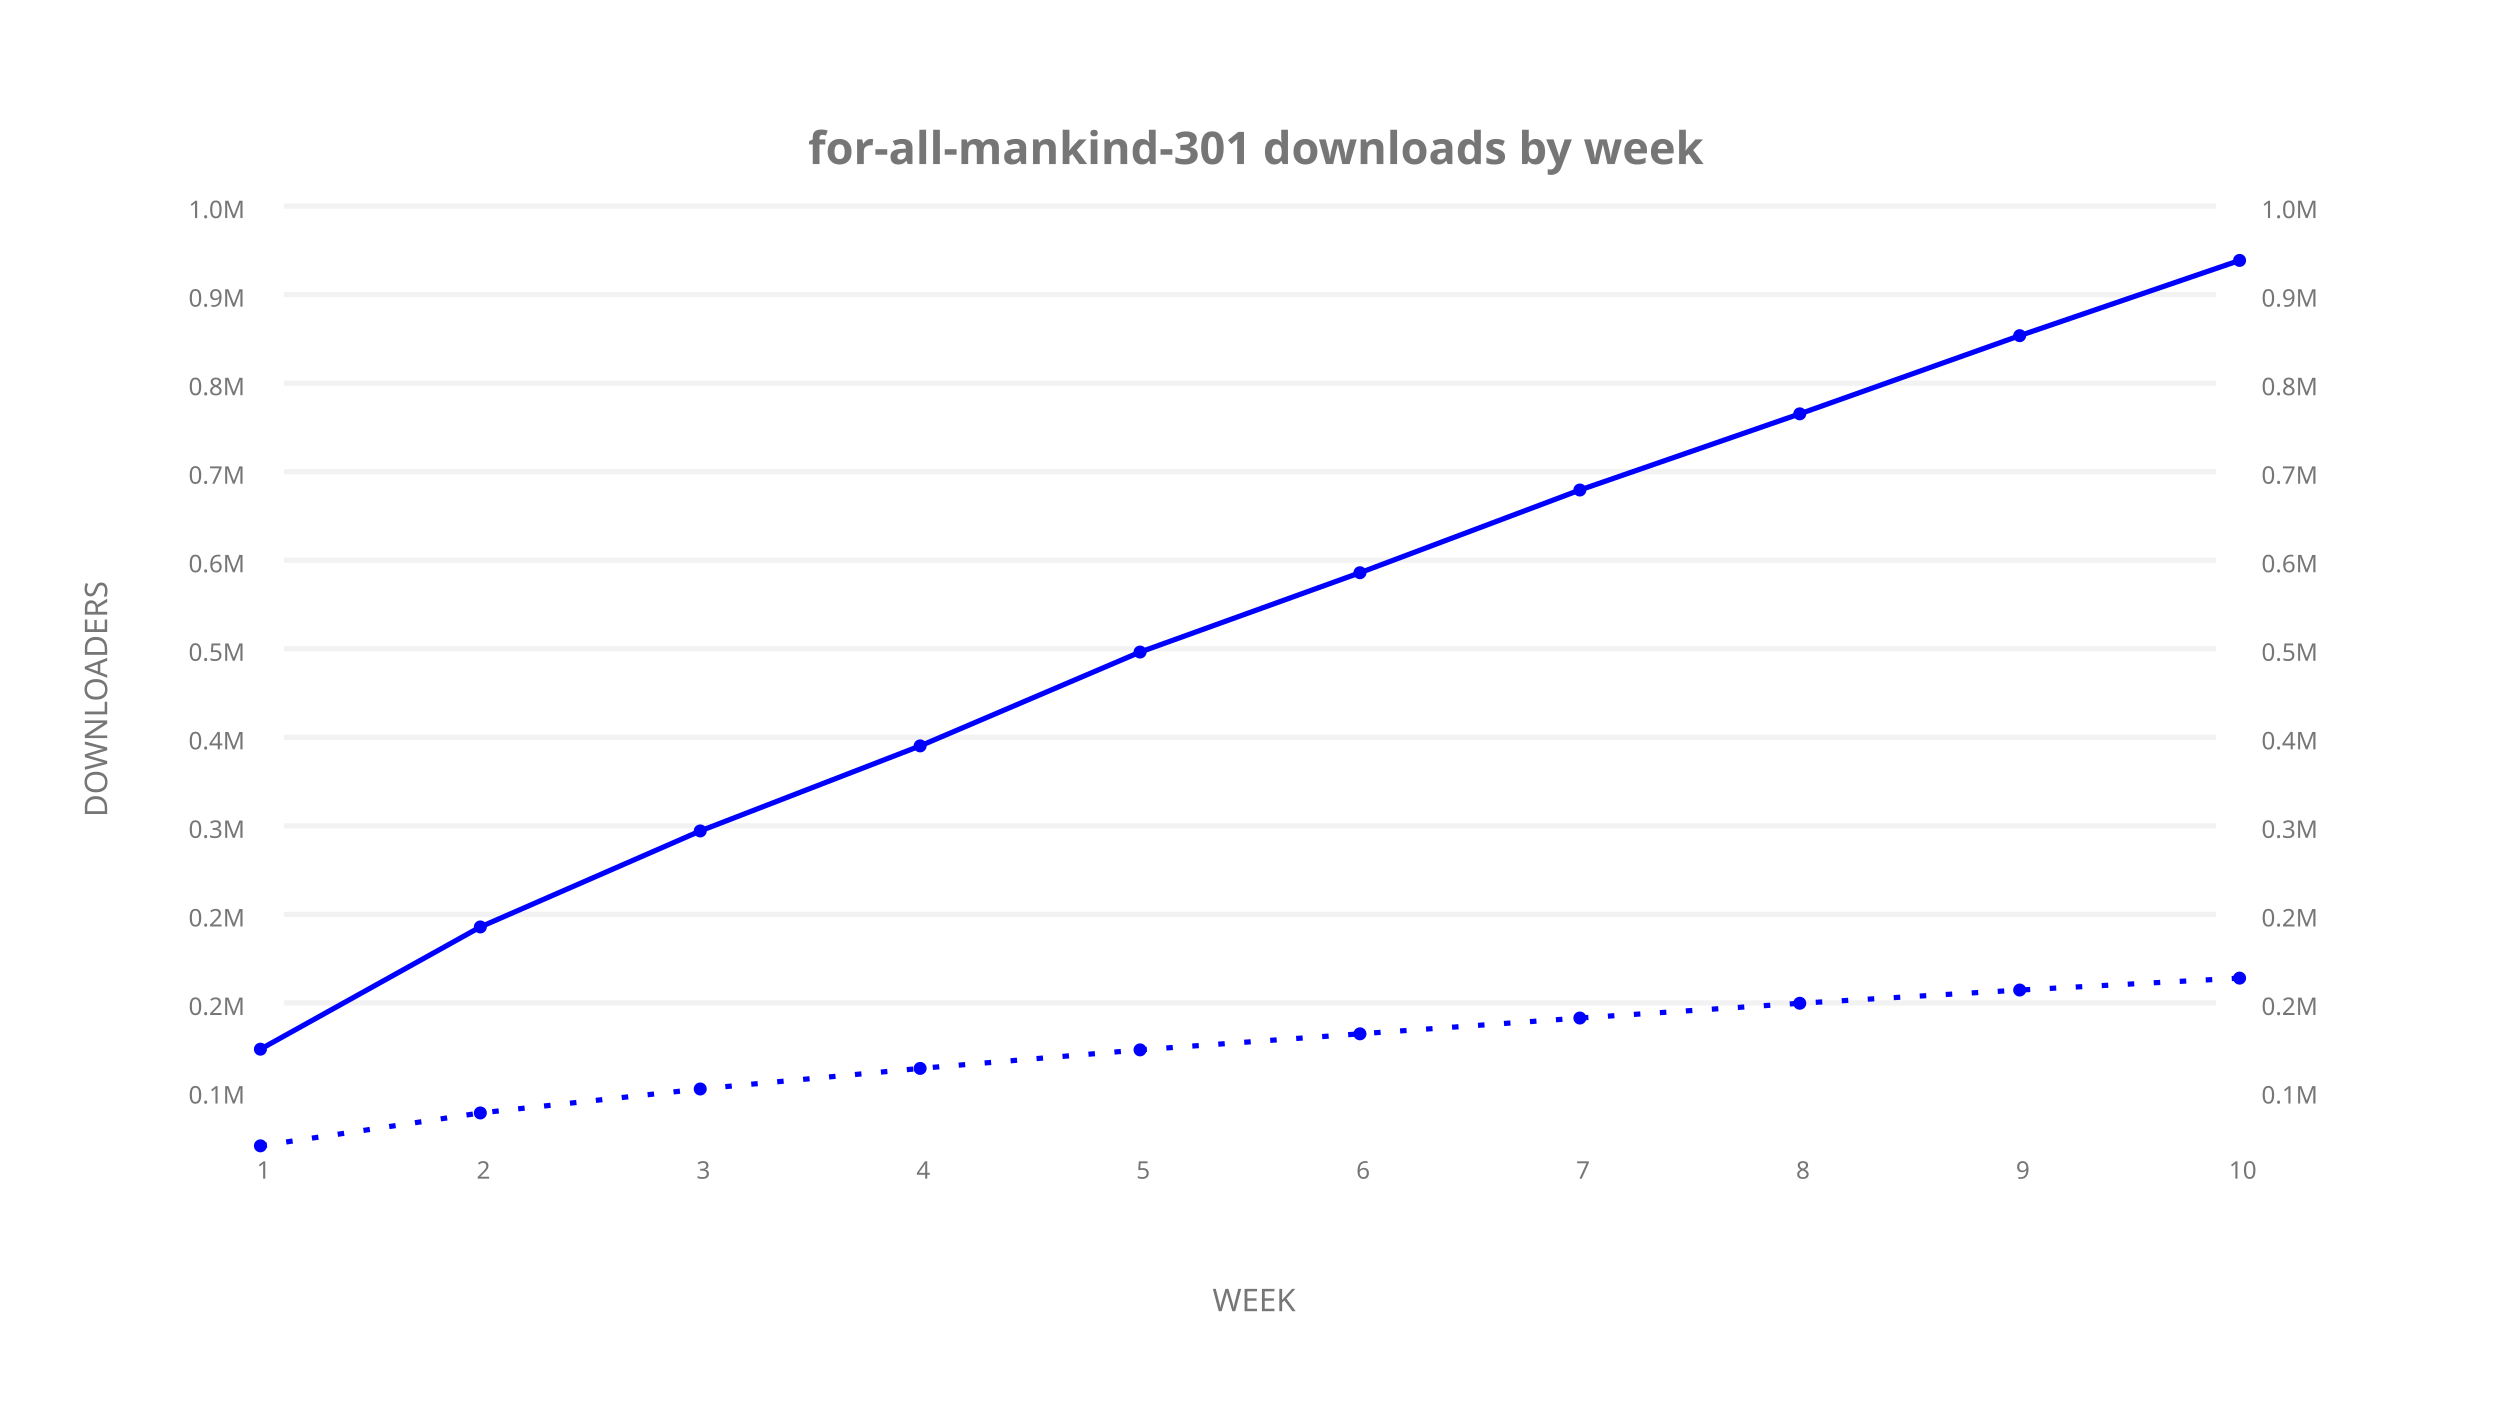
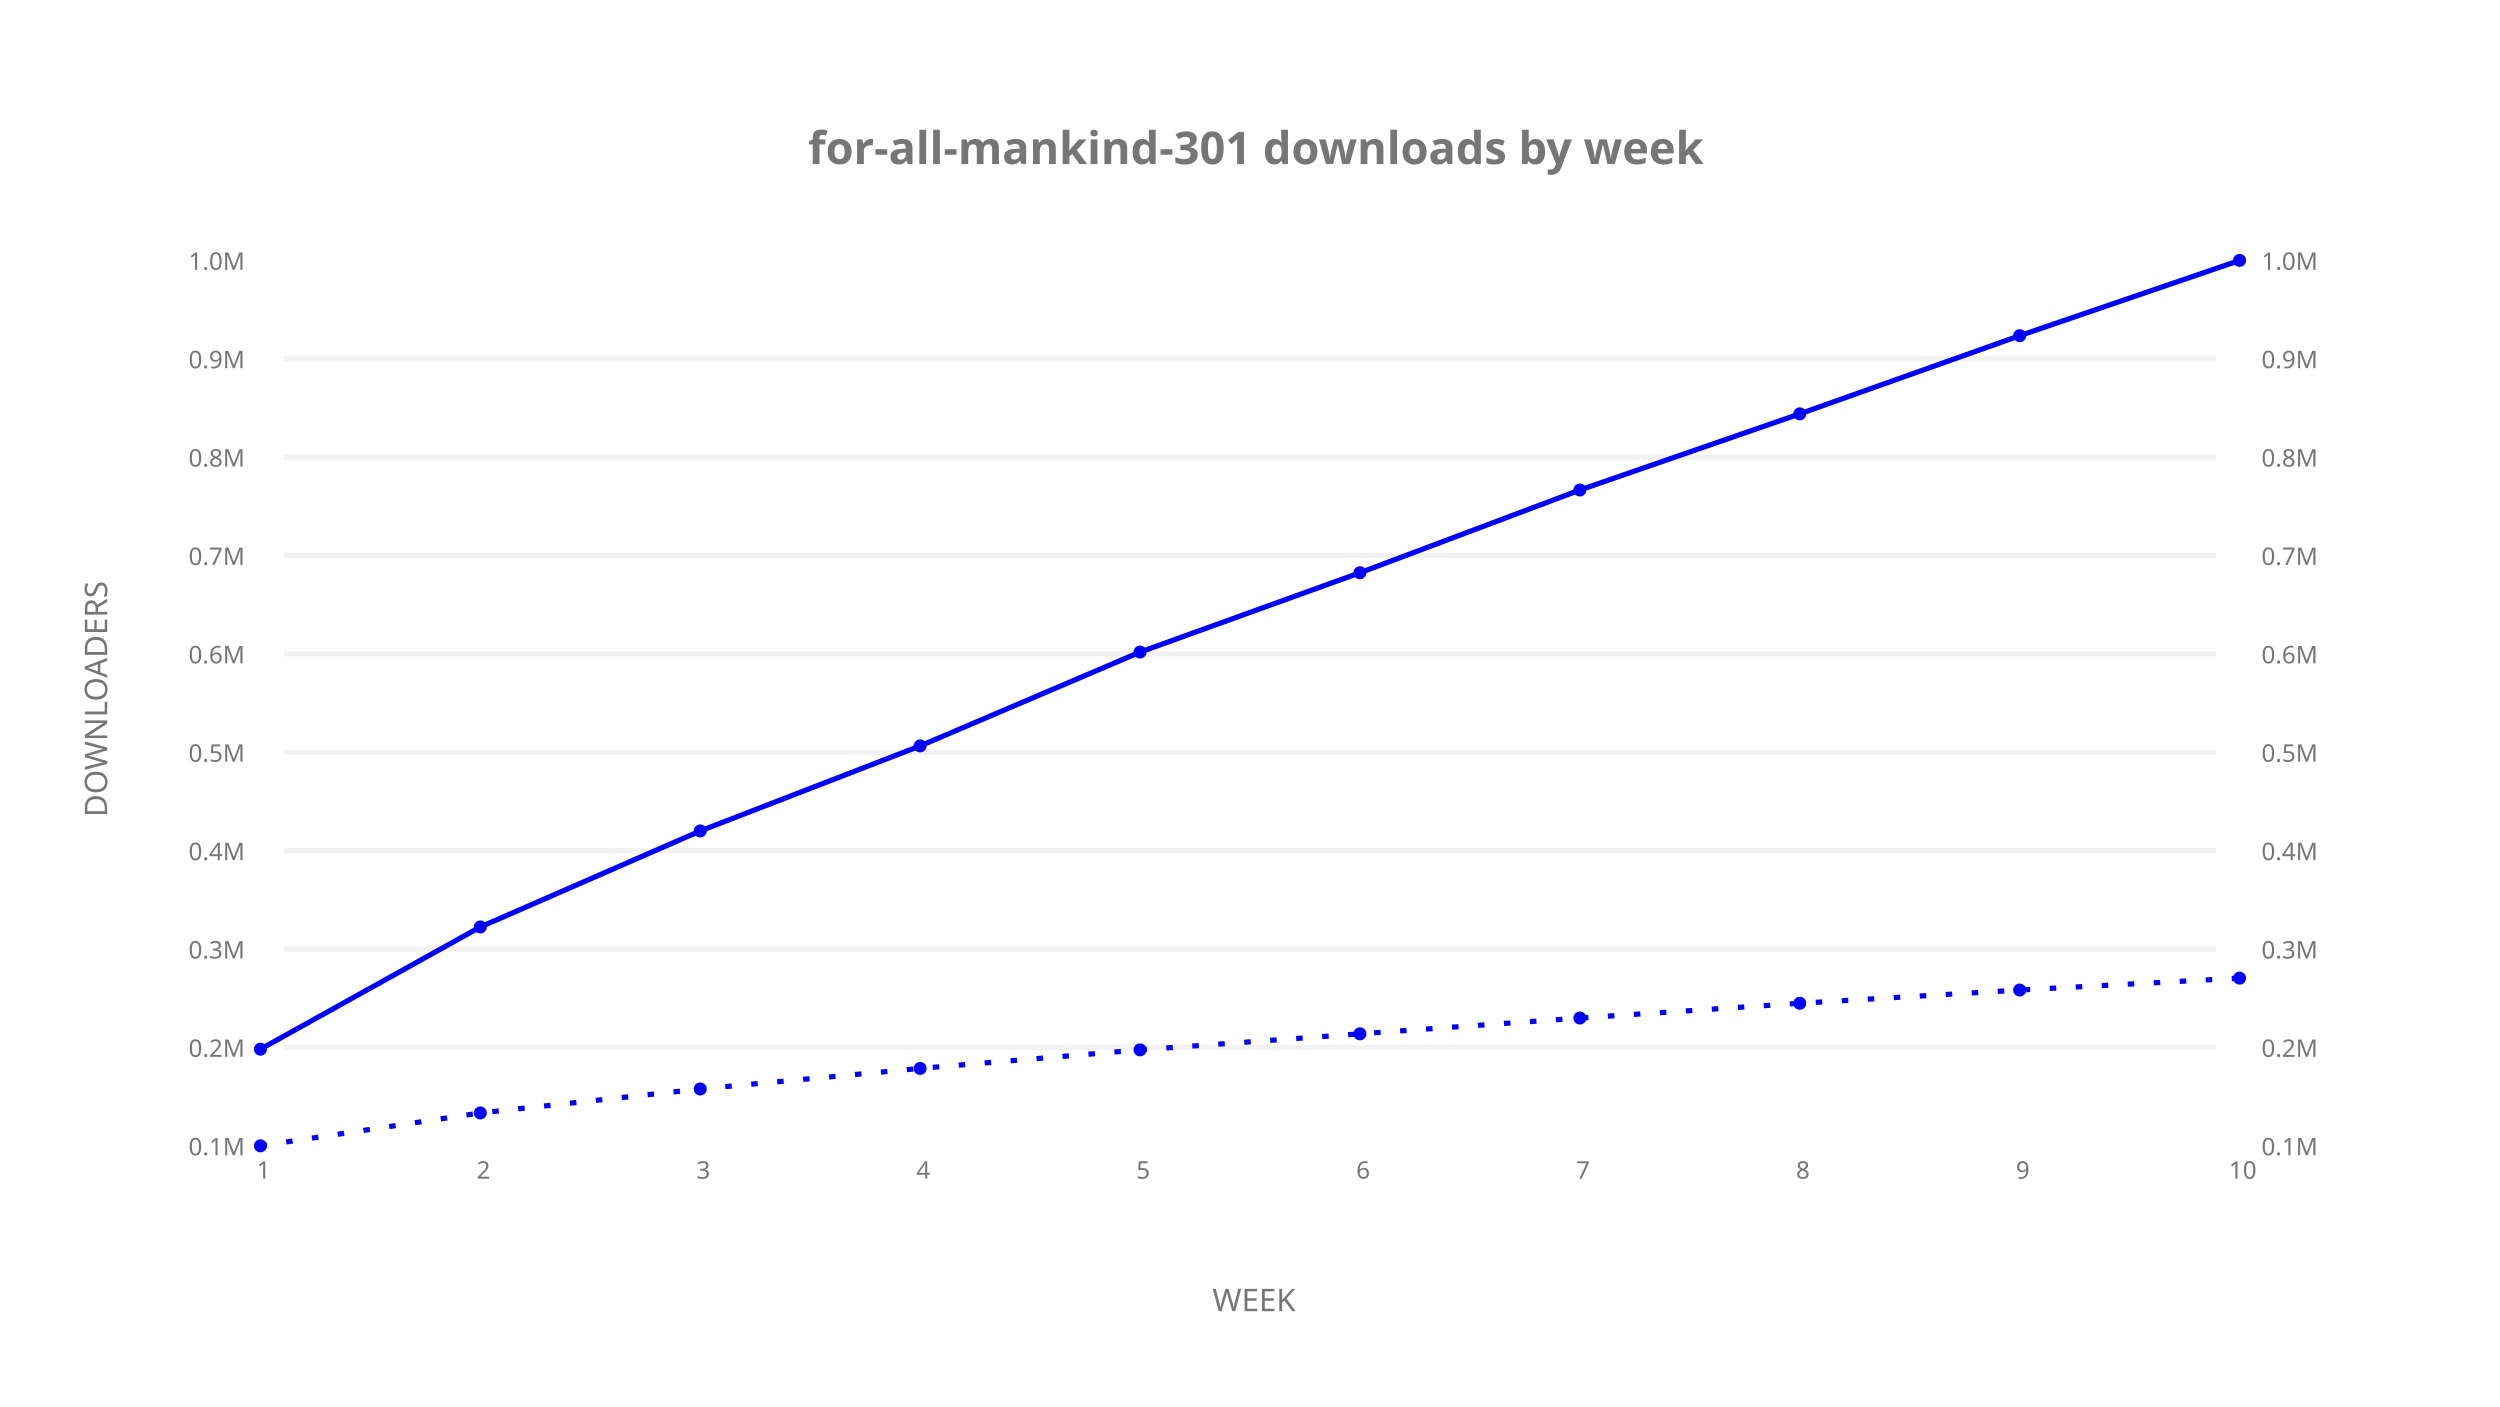
<svg xmlns="http://www.w3.org/2000/svg" xml:space="preserve" id="for-all-mankind-301-downloads-by-week-for-all-mankind-301-week" x="0px" y="0px" width="1920px" height="1080px" viewBox="0 0 1920 1080" enable-background="new 0 0 1920 1080" role="img">
  <g id="annotations">
    <text x="960" y="126" font-family="Atkinson Hyperlegible" font-size="26pt" text-anchor="middle" text-align="center" font-weight="600" font-style="normal" style="fill:rgb(118,118,118); fill-opacity:1; stroke:rgb(118,118,118); stroke-opacity:0; stroke-width:0.5"> for-all-mankind-301 downloads by week</text>
    <g id="axes-lines">
      <text x="960" y="1007" font-family="Atkinson Hyperlegible" font-size="18pt" text-anchor="middle" text-align="center" font-weight="500" font-style="normal" style="fill:rgb(118,118,118); fill-opacity:1; stroke:rgb(118,118,118); stroke-opacity:0; stroke-width:0.5"> WEEK</text>
      <text x="73" y="540" font-family="Atkinson Hyperlegible" font-size="18pt" text-anchor="middle" text-align="center" dominant-baseline="central" font-weight="500" font-style="normal" style="fill:rgb(118,118,118); fill-opacity:1; stroke:rgb(118,118,118); stroke-opacity:0; stroke-width:0.5" transform="rotate(-90,73,540)"> DOWNLOADERS</text>
    </g>
    <g id="tic-y-label-lines">
-       <line x1="218" y1="770.261" x2="1702" y2="770.261" style="fill:rgb(0,0,255); fill-opacity:0; stroke:rgb(242,242,242); stroke-opacity:1; stroke-width:4" />
-       <line x1="218" y1="702.261" x2="1702" y2="702.261" style="fill:rgb(0,0,255); fill-opacity:0; stroke:rgb(242,242,242); stroke-opacity:1; stroke-width:4" />
-       <line x1="218" y1="634.261" x2="1702" y2="634.261" style="fill:rgb(0,0,255); fill-opacity:0; stroke:rgb(242,242,242); stroke-opacity:1; stroke-width:4" />
-       <line x1="218" y1="566.261" x2="1702" y2="566.261" style="fill:rgb(0,0,255); fill-opacity:0; stroke:rgb(242,242,242); stroke-opacity:1; stroke-width:4" />
-       <line x1="218" y1="498.261" x2="1702" y2="498.261" style="fill:rgb(0,0,255); fill-opacity:0; stroke:rgb(242,242,242); stroke-opacity:1; stroke-width:4" />
-       <line x1="218" y1="430.261" x2="1702" y2="430.261" style="fill:rgb(0,0,255); fill-opacity:0; stroke:rgb(242,242,242); stroke-opacity:1; stroke-width:4" />
-       <line x1="218" y1="362.261" x2="1702" y2="362.261" style="fill:rgb(0,0,255); fill-opacity:0; stroke:rgb(242,242,242); stroke-opacity:1; stroke-width:4" />
-       <line x1="218" y1="294.261" x2="1702" y2="294.261" style="fill:rgb(0,0,255); fill-opacity:0; stroke:rgb(242,242,242); stroke-opacity:1; stroke-width:4" />
-       <line x1="218" y1="226.261" x2="1702" y2="226.261" style="fill:rgb(0,0,255); fill-opacity:0; stroke:rgb(242,242,242); stroke-opacity:1; stroke-width:4" />
-       <line x1="218" y1="158.261" x2="1702" y2="158.261" style="fill:rgb(0,0,255); fill-opacity:0; stroke:rgb(242,242,242); stroke-opacity:1; stroke-width:4" />
+       <line x1="218" y1="804.444" x2="1702" y2="804.444" style="fill:rgb(0,0,255); fill-opacity:0; stroke:rgb(242,242,242); stroke-opacity:1; stroke-width:4" />
+       <line x1="218" y1="728.889" x2="1702" y2="728.889" style="fill:rgb(0,0,255); fill-opacity:0; stroke:rgb(242,242,242); stroke-opacity:1; stroke-width:4" />
+       <line x1="218" y1="653.333" x2="1702" y2="653.333" style="fill:rgb(0,0,255); fill-opacity:0; stroke:rgb(242,242,242); stroke-opacity:1; stroke-width:4" />
+       <line x1="218" y1="577.778" x2="1702" y2="577.778" style="fill:rgb(0,0,255); fill-opacity:0; stroke:rgb(242,242,242); stroke-opacity:1; stroke-width:4" />
+       <line x1="218" y1="502.222" x2="1702" y2="502.222" style="fill:rgb(0,0,255); fill-opacity:0; stroke:rgb(242,242,242); stroke-opacity:1; stroke-width:4" />
+       <line x1="218" y1="426.667" x2="1702" y2="426.667" style="fill:rgb(0,0,255); fill-opacity:0; stroke:rgb(242,242,242); stroke-opacity:1; stroke-width:4" />
+       <line x1="218" y1="351.111" x2="1702" y2="351.111" style="fill:rgb(0,0,255); fill-opacity:0; stroke:rgb(242,242,242); stroke-opacity:1; stroke-width:4" />
+       <line x1="218" y1="275.556" x2="1702" y2="275.556" style="fill:rgb(0,0,255); fill-opacity:0; stroke:rgb(242,242,242); stroke-opacity:1; stroke-width:4" />
    </g>
    <g id="tic-x-labels">
      <text x="200" y="898" font-family="Atkinson Hyperlegible" font-size="14pt" text-anchor="middle" text-align="center" dominant-baseline="central" font-weight="400" font-style="normal" style="fill:rgb(118,118,118); fill-opacity:1; stroke:rgb(118,118,118); stroke-opacity:0; stroke-width:0.5"> 1</text>
      <text x="368.889" y="898" font-family="Atkinson Hyperlegible" font-size="14pt" text-anchor="middle" text-align="center" dominant-baseline="central" font-weight="400" font-style="normal" style="fill:rgb(118,118,118); fill-opacity:1; stroke:rgb(118,118,118); stroke-opacity:0; stroke-width:0.5"> 2</text>
      <text x="537.778" y="898" font-family="Atkinson Hyperlegible" font-size="14pt" text-anchor="middle" text-align="center" dominant-baseline="central" font-weight="400" font-style="normal" style="fill:rgb(118,118,118); fill-opacity:1; stroke:rgb(118,118,118); stroke-opacity:0; stroke-width:0.5"> 3</text>
      <text x="706.667" y="898" font-family="Atkinson Hyperlegible" font-size="14pt" text-anchor="middle" text-align="center" dominant-baseline="central" font-weight="400" font-style="normal" style="fill:rgb(118,118,118); fill-opacity:1; stroke:rgb(118,118,118); stroke-opacity:0; stroke-width:0.5"> 4</text>
      <text x="875.556" y="898" font-family="Atkinson Hyperlegible" font-size="14pt" text-anchor="middle" text-align="center" dominant-baseline="central" font-weight="400" font-style="normal" style="fill:rgb(118,118,118); fill-opacity:1; stroke:rgb(118,118,118); stroke-opacity:0; stroke-width:0.5"> 5</text>
      <text x="1044.444" y="898" font-family="Atkinson Hyperlegible" font-size="14pt" text-anchor="middle" text-align="center" dominant-baseline="central" font-weight="400" font-style="normal" style="fill:rgb(118,118,118); fill-opacity:1; stroke:rgb(118,118,118); stroke-opacity:0; stroke-width:0.5"> 6</text>
      <text x="1213.333" y="898" font-family="Atkinson Hyperlegible" font-size="14pt" text-anchor="middle" text-align="center" dominant-baseline="central" font-weight="400" font-style="normal" style="fill:rgb(118,118,118); fill-opacity:1; stroke:rgb(118,118,118); stroke-opacity:0; stroke-width:0.5"> 7</text>
      <text x="1382.222" y="898" font-family="Atkinson Hyperlegible" font-size="14pt" text-anchor="middle" text-align="center" dominant-baseline="central" font-weight="400" font-style="normal" style="fill:rgb(118,118,118); fill-opacity:1; stroke:rgb(118,118,118); stroke-opacity:0; stroke-width:0.5"> 8</text>
      <text x="1551.111" y="898" font-family="Atkinson Hyperlegible" font-size="14pt" text-anchor="middle" text-align="center" dominant-baseline="central" font-weight="400" font-style="normal" style="fill:rgb(118,118,118); fill-opacity:1; stroke:rgb(118,118,118); stroke-opacity:0; stroke-width:0.5"> 9</text>
      <text x="1720" y="898" font-family="Atkinson Hyperlegible" font-size="14pt" text-anchor="middle" text-align="center" dominant-baseline="central" font-weight="400" font-style="normal" style="fill:rgb(118,118,118); fill-opacity:1; stroke:rgb(118,118,118); stroke-opacity:0; stroke-width:0.5"> 10</text>
    </g>
    <g id="tic-y-labels">
-       <text x="164" y="840.261" font-family="Atkinson Hyperlegible" font-size="14pt" text-anchor="middle" text-align="center" dominant-baseline="central" font-weight="400" font-style="normal" style="fill:rgb(118,118,118); fill-opacity:1; stroke:rgb(118,118,118); stroke-opacity:0; stroke-width:0.5"> 0.1M</text>
-       <text x="1756" y="840.261" font-family="Atkinson Hyperlegible" font-size="14pt" text-anchor="middle" text-align="center" dominant-baseline="central" font-weight="400" font-style="normal" style="fill:rgb(118,118,118); fill-opacity:1; stroke:rgb(118,118,118); stroke-opacity:0; stroke-width:0.5"> 0.1M</text>
-       <text x="164" y="772.261" font-family="Atkinson Hyperlegible" font-size="14pt" text-anchor="middle" text-align="center" dominant-baseline="central" font-weight="400" font-style="normal" style="fill:rgb(118,118,118); fill-opacity:1; stroke:rgb(118,118,118); stroke-opacity:0; stroke-width:0.5"> 0.2M</text>
-       <text x="1756" y="772.261" font-family="Atkinson Hyperlegible" font-size="14pt" text-anchor="middle" text-align="center" dominant-baseline="central" font-weight="400" font-style="normal" style="fill:rgb(118,118,118); fill-opacity:1; stroke:rgb(118,118,118); stroke-opacity:0; stroke-width:0.5"> 0.2M</text>
-       <text x="164" y="704.261" font-family="Atkinson Hyperlegible" font-size="14pt" text-anchor="middle" text-align="center" dominant-baseline="central" font-weight="400" font-style="normal" style="fill:rgb(118,118,118); fill-opacity:1; stroke:rgb(118,118,118); stroke-opacity:0; stroke-width:0.5"> 0.2M</text>
-       <text x="1756" y="704.261" font-family="Atkinson Hyperlegible" font-size="14pt" text-anchor="middle" text-align="center" dominant-baseline="central" font-weight="400" font-style="normal" style="fill:rgb(118,118,118); fill-opacity:1; stroke:rgb(118,118,118); stroke-opacity:0; stroke-width:0.5"> 0.2M</text>
-       <text x="164" y="636.261" font-family="Atkinson Hyperlegible" font-size="14pt" text-anchor="middle" text-align="center" dominant-baseline="central" font-weight="400" font-style="normal" style="fill:rgb(118,118,118); fill-opacity:1; stroke:rgb(118,118,118); stroke-opacity:0; stroke-width:0.5"> 0.3M</text>
-       <text x="1756" y="636.261" font-family="Atkinson Hyperlegible" font-size="14pt" text-anchor="middle" text-align="center" dominant-baseline="central" font-weight="400" font-style="normal" style="fill:rgb(118,118,118); fill-opacity:1; stroke:rgb(118,118,118); stroke-opacity:0; stroke-width:0.5"> 0.3M</text>
-       <text x="164" y="568.261" font-family="Atkinson Hyperlegible" font-size="14pt" text-anchor="middle" text-align="center" dominant-baseline="central" font-weight="400" font-style="normal" style="fill:rgb(118,118,118); fill-opacity:1; stroke:rgb(118,118,118); stroke-opacity:0; stroke-width:0.5"> 0.4M</text>
-       <text x="1756" y="568.261" font-family="Atkinson Hyperlegible" font-size="14pt" text-anchor="middle" text-align="center" dominant-baseline="central" font-weight="400" font-style="normal" style="fill:rgb(118,118,118); fill-opacity:1; stroke:rgb(118,118,118); stroke-opacity:0; stroke-width:0.5"> 0.4M</text>
-       <text x="164" y="500.261" font-family="Atkinson Hyperlegible" font-size="14pt" text-anchor="middle" text-align="center" dominant-baseline="central" font-weight="400" font-style="normal" style="fill:rgb(118,118,118); fill-opacity:1; stroke:rgb(118,118,118); stroke-opacity:0; stroke-width:0.5"> 0.5M</text>
-       <text x="1756" y="500.261" font-family="Atkinson Hyperlegible" font-size="14pt" text-anchor="middle" text-align="center" dominant-baseline="central" font-weight="400" font-style="normal" style="fill:rgb(118,118,118); fill-opacity:1; stroke:rgb(118,118,118); stroke-opacity:0; stroke-width:0.5"> 0.5M</text>
-       <text x="164" y="432.261" font-family="Atkinson Hyperlegible" font-size="14pt" text-anchor="middle" text-align="center" dominant-baseline="central" font-weight="400" font-style="normal" style="fill:rgb(118,118,118); fill-opacity:1; stroke:rgb(118,118,118); stroke-opacity:0; stroke-width:0.5"> 0.6M</text>
-       <text x="1756" y="432.261" font-family="Atkinson Hyperlegible" font-size="14pt" text-anchor="middle" text-align="center" dominant-baseline="central" font-weight="400" font-style="normal" style="fill:rgb(118,118,118); fill-opacity:1; stroke:rgb(118,118,118); stroke-opacity:0; stroke-width:0.5"> 0.6M</text>
-       <text x="164" y="364.261" font-family="Atkinson Hyperlegible" font-size="14pt" text-anchor="middle" text-align="center" dominant-baseline="central" font-weight="400" font-style="normal" style="fill:rgb(118,118,118); fill-opacity:1; stroke:rgb(118,118,118); stroke-opacity:0; stroke-width:0.5"> 0.7M</text>
-       <text x="1756" y="364.261" font-family="Atkinson Hyperlegible" font-size="14pt" text-anchor="middle" text-align="center" dominant-baseline="central" font-weight="400" font-style="normal" style="fill:rgb(118,118,118); fill-opacity:1; stroke:rgb(118,118,118); stroke-opacity:0; stroke-width:0.5"> 0.7M</text>
-       <text x="164" y="296.261" font-family="Atkinson Hyperlegible" font-size="14pt" text-anchor="middle" text-align="center" dominant-baseline="central" font-weight="400" font-style="normal" style="fill:rgb(118,118,118); fill-opacity:1; stroke:rgb(118,118,118); stroke-opacity:0; stroke-width:0.5"> 0.8M</text>
-       <text x="1756" y="296.261" font-family="Atkinson Hyperlegible" font-size="14pt" text-anchor="middle" text-align="center" dominant-baseline="central" font-weight="400" font-style="normal" style="fill:rgb(118,118,118); fill-opacity:1; stroke:rgb(118,118,118); stroke-opacity:0; stroke-width:0.5"> 0.8M</text>
-       <text x="164" y="228.261" font-family="Atkinson Hyperlegible" font-size="14pt" text-anchor="middle" text-align="center" dominant-baseline="central" font-weight="400" font-style="normal" style="fill:rgb(118,118,118); fill-opacity:1; stroke:rgb(118,118,118); stroke-opacity:0; stroke-width:0.5"> 0.9M</text>
-       <text x="1756" y="228.261" font-family="Atkinson Hyperlegible" font-size="14pt" text-anchor="middle" text-align="center" dominant-baseline="central" font-weight="400" font-style="normal" style="fill:rgb(118,118,118); fill-opacity:1; stroke:rgb(118,118,118); stroke-opacity:0; stroke-width:0.5"> 0.9M</text>
-       <text x="164" y="160.261" font-family="Atkinson Hyperlegible" font-size="14pt" text-anchor="middle" text-align="center" dominant-baseline="central" font-weight="400" font-style="normal" style="fill:rgb(118,118,118); fill-opacity:1; stroke:rgb(118,118,118); stroke-opacity:0; stroke-width:0.5"> 1.0M</text>
-       <text x="1756" y="160.261" font-family="Atkinson Hyperlegible" font-size="14pt" text-anchor="middle" text-align="center" dominant-baseline="central" font-weight="400" font-style="normal" style="fill:rgb(118,118,118); fill-opacity:1; stroke:rgb(118,118,118); stroke-opacity:0; stroke-width:0.5"> 1.0M</text>
+       <text x="164" y="880" font-family="Atkinson Hyperlegible" font-size="14pt" text-anchor="middle" text-align="center" dominant-baseline="central" font-weight="400" font-style="normal" style="fill:rgb(118,118,118); fill-opacity:1; stroke:rgb(118,118,118); stroke-opacity:0; stroke-width:0.5"> 0.1M</text>
+       <text x="1756" y="880" font-family="Atkinson Hyperlegible" font-size="14pt" text-anchor="middle" text-align="center" dominant-baseline="central" font-weight="400" font-style="normal" style="fill:rgb(118,118,118); fill-opacity:1; stroke:rgb(118,118,118); stroke-opacity:0; stroke-width:0.5"> 0.1M</text>
+       <text x="164" y="804.444" font-family="Atkinson Hyperlegible" font-size="14pt" text-anchor="middle" text-align="center" dominant-baseline="central" font-weight="400" font-style="normal" style="fill:rgb(118,118,118); fill-opacity:1; stroke:rgb(118,118,118); stroke-opacity:0; stroke-width:0.5"> 0.2M</text>
+       <text x="1756" y="804.444" font-family="Atkinson Hyperlegible" font-size="14pt" text-anchor="middle" text-align="center" dominant-baseline="central" font-weight="400" font-style="normal" style="fill:rgb(118,118,118); fill-opacity:1; stroke:rgb(118,118,118); stroke-opacity:0; stroke-width:0.5"> 0.2M</text>
+       <text x="164" y="728.889" font-family="Atkinson Hyperlegible" font-size="14pt" text-anchor="middle" text-align="center" dominant-baseline="central" font-weight="400" font-style="normal" style="fill:rgb(118,118,118); fill-opacity:1; stroke:rgb(118,118,118); stroke-opacity:0; stroke-width:0.5"> 0.3M</text>
+       <text x="1756" y="728.889" font-family="Atkinson Hyperlegible" font-size="14pt" text-anchor="middle" text-align="center" dominant-baseline="central" font-weight="400" font-style="normal" style="fill:rgb(118,118,118); fill-opacity:1; stroke:rgb(118,118,118); stroke-opacity:0; stroke-width:0.5"> 0.3M</text>
+       <text x="164" y="653.333" font-family="Atkinson Hyperlegible" font-size="14pt" text-anchor="middle" text-align="center" dominant-baseline="central" font-weight="400" font-style="normal" style="fill:rgb(118,118,118); fill-opacity:1; stroke:rgb(118,118,118); stroke-opacity:0; stroke-width:0.5"> 0.4M</text>
+       <text x="1756" y="653.333" font-family="Atkinson Hyperlegible" font-size="14pt" text-anchor="middle" text-align="center" dominant-baseline="central" font-weight="400" font-style="normal" style="fill:rgb(118,118,118); fill-opacity:1; stroke:rgb(118,118,118); stroke-opacity:0; stroke-width:0.5"> 0.4M</text>
+       <text x="164" y="577.778" font-family="Atkinson Hyperlegible" font-size="14pt" text-anchor="middle" text-align="center" dominant-baseline="central" font-weight="400" font-style="normal" style="fill:rgb(118,118,118); fill-opacity:1; stroke:rgb(118,118,118); stroke-opacity:0; stroke-width:0.5"> 0.5M</text>
+       <text x="1756" y="577.778" font-family="Atkinson Hyperlegible" font-size="14pt" text-anchor="middle" text-align="center" dominant-baseline="central" font-weight="400" font-style="normal" style="fill:rgb(118,118,118); fill-opacity:1; stroke:rgb(118,118,118); stroke-opacity:0; stroke-width:0.5"> 0.5M</text>
+       <text x="164" y="502.222" font-family="Atkinson Hyperlegible" font-size="14pt" text-anchor="middle" text-align="center" dominant-baseline="central" font-weight="400" font-style="normal" style="fill:rgb(118,118,118); fill-opacity:1; stroke:rgb(118,118,118); stroke-opacity:0; stroke-width:0.5"> 0.6M</text>
+       <text x="1756" y="502.222" font-family="Atkinson Hyperlegible" font-size="14pt" text-anchor="middle" text-align="center" dominant-baseline="central" font-weight="400" font-style="normal" style="fill:rgb(118,118,118); fill-opacity:1; stroke:rgb(118,118,118); stroke-opacity:0; stroke-width:0.5"> 0.6M</text>
+       <text x="164" y="426.667" font-family="Atkinson Hyperlegible" font-size="14pt" text-anchor="middle" text-align="center" dominant-baseline="central" font-weight="400" font-style="normal" style="fill:rgb(118,118,118); fill-opacity:1; stroke:rgb(118,118,118); stroke-opacity:0; stroke-width:0.5"> 0.7M</text>
+       <text x="1756" y="426.667" font-family="Atkinson Hyperlegible" font-size="14pt" text-anchor="middle" text-align="center" dominant-baseline="central" font-weight="400" font-style="normal" style="fill:rgb(118,118,118); fill-opacity:1; stroke:rgb(118,118,118); stroke-opacity:0; stroke-width:0.5"> 0.7M</text>
+       <text x="164" y="351.111" font-family="Atkinson Hyperlegible" font-size="14pt" text-anchor="middle" text-align="center" dominant-baseline="central" font-weight="400" font-style="normal" style="fill:rgb(118,118,118); fill-opacity:1; stroke:rgb(118,118,118); stroke-opacity:0; stroke-width:0.5"> 0.8M</text>
+       <text x="1756" y="351.111" font-family="Atkinson Hyperlegible" font-size="14pt" text-anchor="middle" text-align="center" dominant-baseline="central" font-weight="400" font-style="normal" style="fill:rgb(118,118,118); fill-opacity:1; stroke:rgb(118,118,118); stroke-opacity:0; stroke-width:0.5"> 0.8M</text>
+       <text x="164" y="275.556" font-family="Atkinson Hyperlegible" font-size="14pt" text-anchor="middle" text-align="center" dominant-baseline="central" font-weight="400" font-style="normal" style="fill:rgb(118,118,118); fill-opacity:1; stroke:rgb(118,118,118); stroke-opacity:0; stroke-width:0.5"> 0.9M</text>
+       <text x="1756" y="275.556" font-family="Atkinson Hyperlegible" font-size="14pt" text-anchor="middle" text-align="center" dominant-baseline="central" font-weight="400" font-style="normal" style="fill:rgb(118,118,118); fill-opacity:1; stroke:rgb(118,118,118); stroke-opacity:0; stroke-width:0.5"> 0.9M</text>
+       <text x="164" y="200" font-family="Atkinson Hyperlegible" font-size="14pt" text-anchor="middle" text-align="center" dominant-baseline="central" font-weight="400" font-style="normal" style="fill:rgb(118,118,118); fill-opacity:1; stroke:rgb(118,118,118); stroke-opacity:0; stroke-width:0.5"> 1.0M</text>
+       <text x="1756" y="200" font-family="Atkinson Hyperlegible" font-size="14pt" text-anchor="middle" text-align="center" dominant-baseline="central" font-weight="400" font-style="normal" style="fill:rgb(118,118,118); fill-opacity:1; stroke:rgb(118,118,118); stroke-opacity:0; stroke-width:0.5"> 1.0M</text>
    </g>
  </g>
  <g id="polyline-for-all-mankind-301 downloads by week">
    <polyline points="200,805.779 368.889,711.896 537.778,638.169 706.667,572.846 875.556,500.792 1044.44,439.858 1213.33,376.328 1382.22,317.832 1551.11,257.792 1720,200 " style="fill:rgb(0,0,255); fill-opacity:0; stroke:rgb(0,0,255); stroke-opacity:1; stroke-width:4" />
  </g>
  <g id="markers-for-all-mankind-301 downloads by week">
    <circle cx="200" cy="805.779" r="5" style="fill:rgb(0,0,255); fill-opacity:1; stroke:rgb(0,0,255); stroke-opacity:0; stroke-width:4">
</circle>
    <circle cx="368.889" cy="711.896" r="5" style="fill:rgb(0,0,255); fill-opacity:1; stroke:rgb(0,0,255); stroke-opacity:0; stroke-width:4">
</circle>
    <circle cx="537.778" cy="638.169" r="5" style="fill:rgb(0,0,255); fill-opacity:1; stroke:rgb(0,0,255); stroke-opacity:0; stroke-width:4">
</circle>
    <circle cx="706.667" cy="572.846" r="5" style="fill:rgb(0,0,255); fill-opacity:1; stroke:rgb(0,0,255); stroke-opacity:0; stroke-width:4">
</circle>
    <circle cx="875.556" cy="500.792" r="5" style="fill:rgb(0,0,255); fill-opacity:1; stroke:rgb(0,0,255); stroke-opacity:0; stroke-width:4">
</circle>
    <circle cx="1044.444" cy="439.858" r="5" style="fill:rgb(0,0,255); fill-opacity:1; stroke:rgb(0,0,255); stroke-opacity:0; stroke-width:4">
</circle>
    <circle cx="1213.333" cy="376.328" r="5" style="fill:rgb(0,0,255); fill-opacity:1; stroke:rgb(0,0,255); stroke-opacity:0; stroke-width:4">
</circle>
    <circle cx="1382.222" cy="317.832" r="5" style="fill:rgb(0,0,255); fill-opacity:1; stroke:rgb(0,0,255); stroke-opacity:0; stroke-width:4">
</circle>
    <circle cx="1551.111" cy="257.792" r="5" style="fill:rgb(0,0,255); fill-opacity:1; stroke:rgb(0,0,255); stroke-opacity:0; stroke-width:4">
</circle>
    <circle cx="1720" cy="200" r="5" style="fill:rgb(0,0,255); fill-opacity:1; stroke:rgb(0,0,255); stroke-opacity:0; stroke-width:4">
</circle>
  </g>
  <g id="polyline-for-all-mankind-301 downloads by week uploaders">
    <polyline points="200,880 368.889,854.749 537.778,836.343 706.667,820.541 875.556,806.3 1044.44,793.978 1213.33,781.848 1382.22,770.511 1551.11,760.353 1720,751.202 " stroke-dasharray="5 15" style="fill:rgb(0,0,255); fill-opacity:0; stroke:rgb(0,0,255); stroke-opacity:1; stroke-width:4" />
  </g>
  <g id="markers-for-all-mankind-301 downloads by week uploaders">
    <circle cx="200" cy="880" r="5" style="fill:rgb(0,0,255); fill-opacity:1; stroke:rgb(0,0,255); stroke-opacity:0; stroke-width:4">
</circle>
    <circle cx="368.889" cy="854.749" r="5" style="fill:rgb(0,0,255); fill-opacity:1; stroke:rgb(0,0,255); stroke-opacity:0; stroke-width:4">
</circle>
    <circle cx="537.778" cy="836.343" r="5" style="fill:rgb(0,0,255); fill-opacity:1; stroke:rgb(0,0,255); stroke-opacity:0; stroke-width:4">
</circle>
    <circle cx="706.667" cy="820.541" r="5" style="fill:rgb(0,0,255); fill-opacity:1; stroke:rgb(0,0,255); stroke-opacity:0; stroke-width:4">
</circle>
    <circle cx="875.556" cy="806.3" r="5" style="fill:rgb(0,0,255); fill-opacity:1; stroke:rgb(0,0,255); stroke-opacity:0; stroke-width:4">
</circle>
    <circle cx="1044.444" cy="793.978" r="5" style="fill:rgb(0,0,255); fill-opacity:1; stroke:rgb(0,0,255); stroke-opacity:0; stroke-width:4">
</circle>
    <circle cx="1213.333" cy="781.848" r="5" style="fill:rgb(0,0,255); fill-opacity:1; stroke:rgb(0,0,255); stroke-opacity:0; stroke-width:4">
</circle>
    <circle cx="1382.222" cy="770.511" r="5" style="fill:rgb(0,0,255); fill-opacity:1; stroke:rgb(0,0,255); stroke-opacity:0; stroke-width:4">
</circle>
    <circle cx="1551.111" cy="760.353" r="5" style="fill:rgb(0,0,255); fill-opacity:1; stroke:rgb(0,0,255); stroke-opacity:0; stroke-width:4">
</circle>
    <circle cx="1720" cy="751.202" r="5" style="fill:rgb(0,0,255); fill-opacity:1; stroke:rgb(0,0,255); stroke-opacity:0; stroke-width:4">
</circle>
  </g>
</svg>
